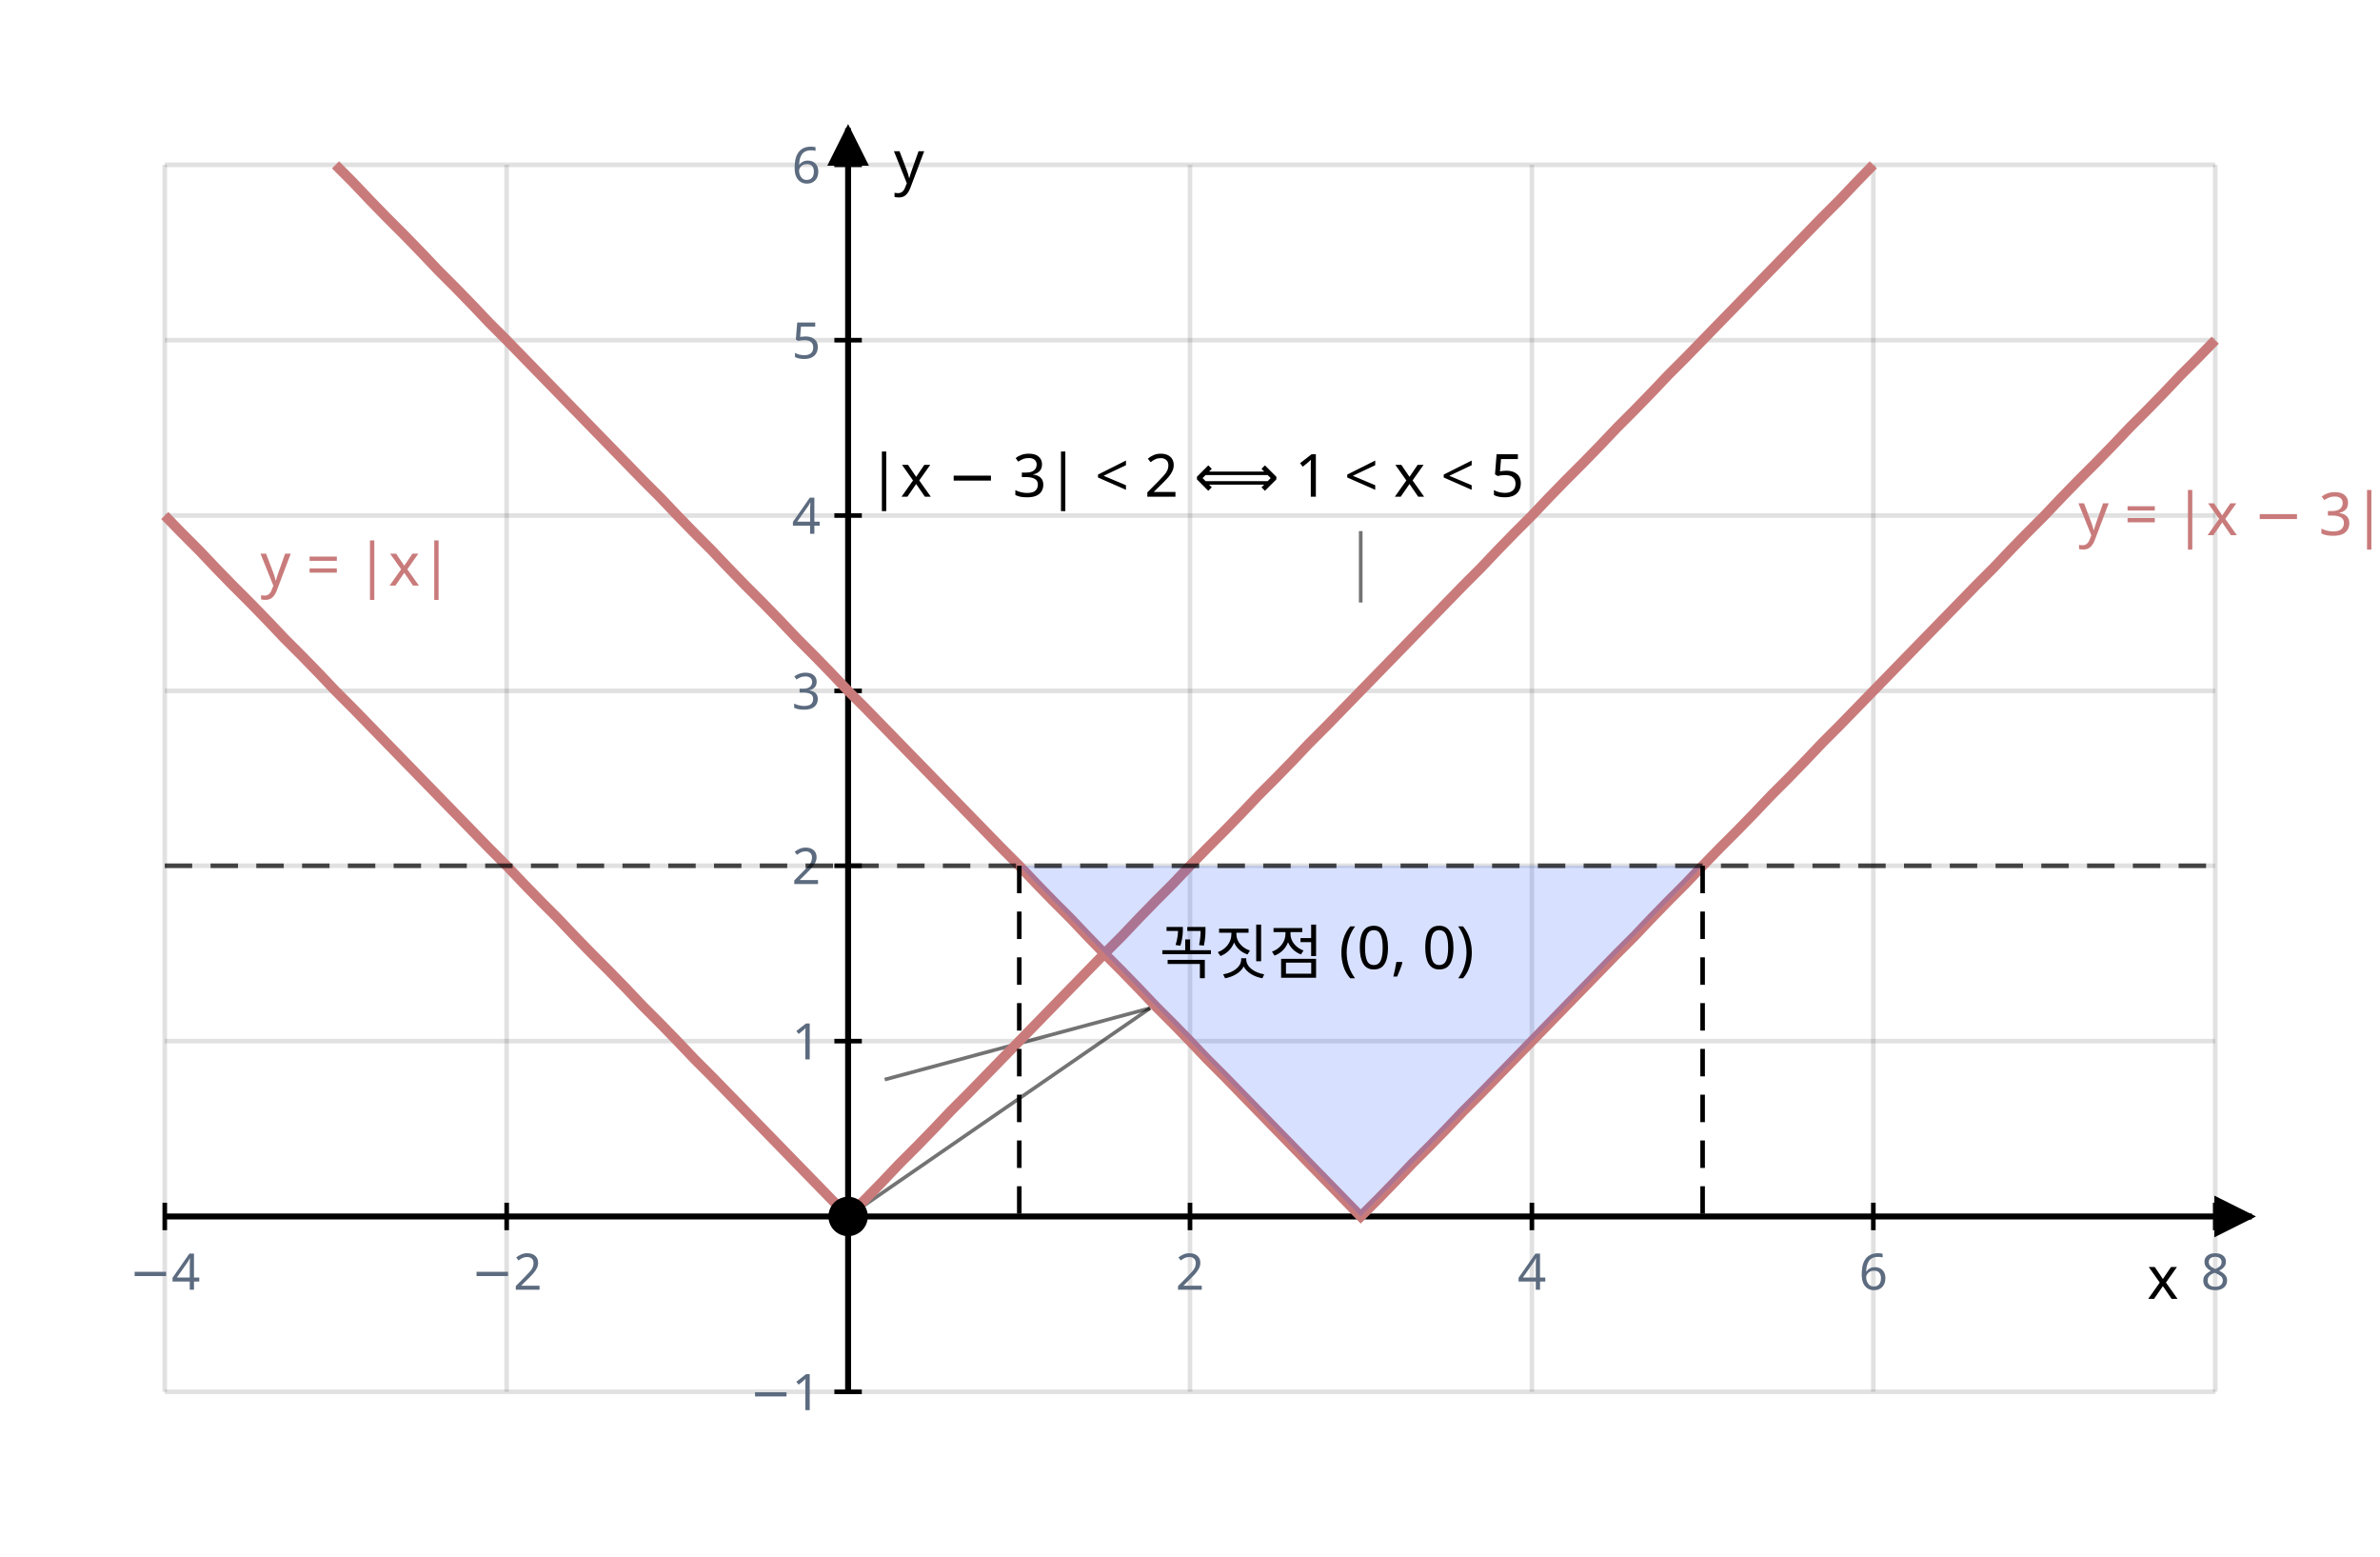
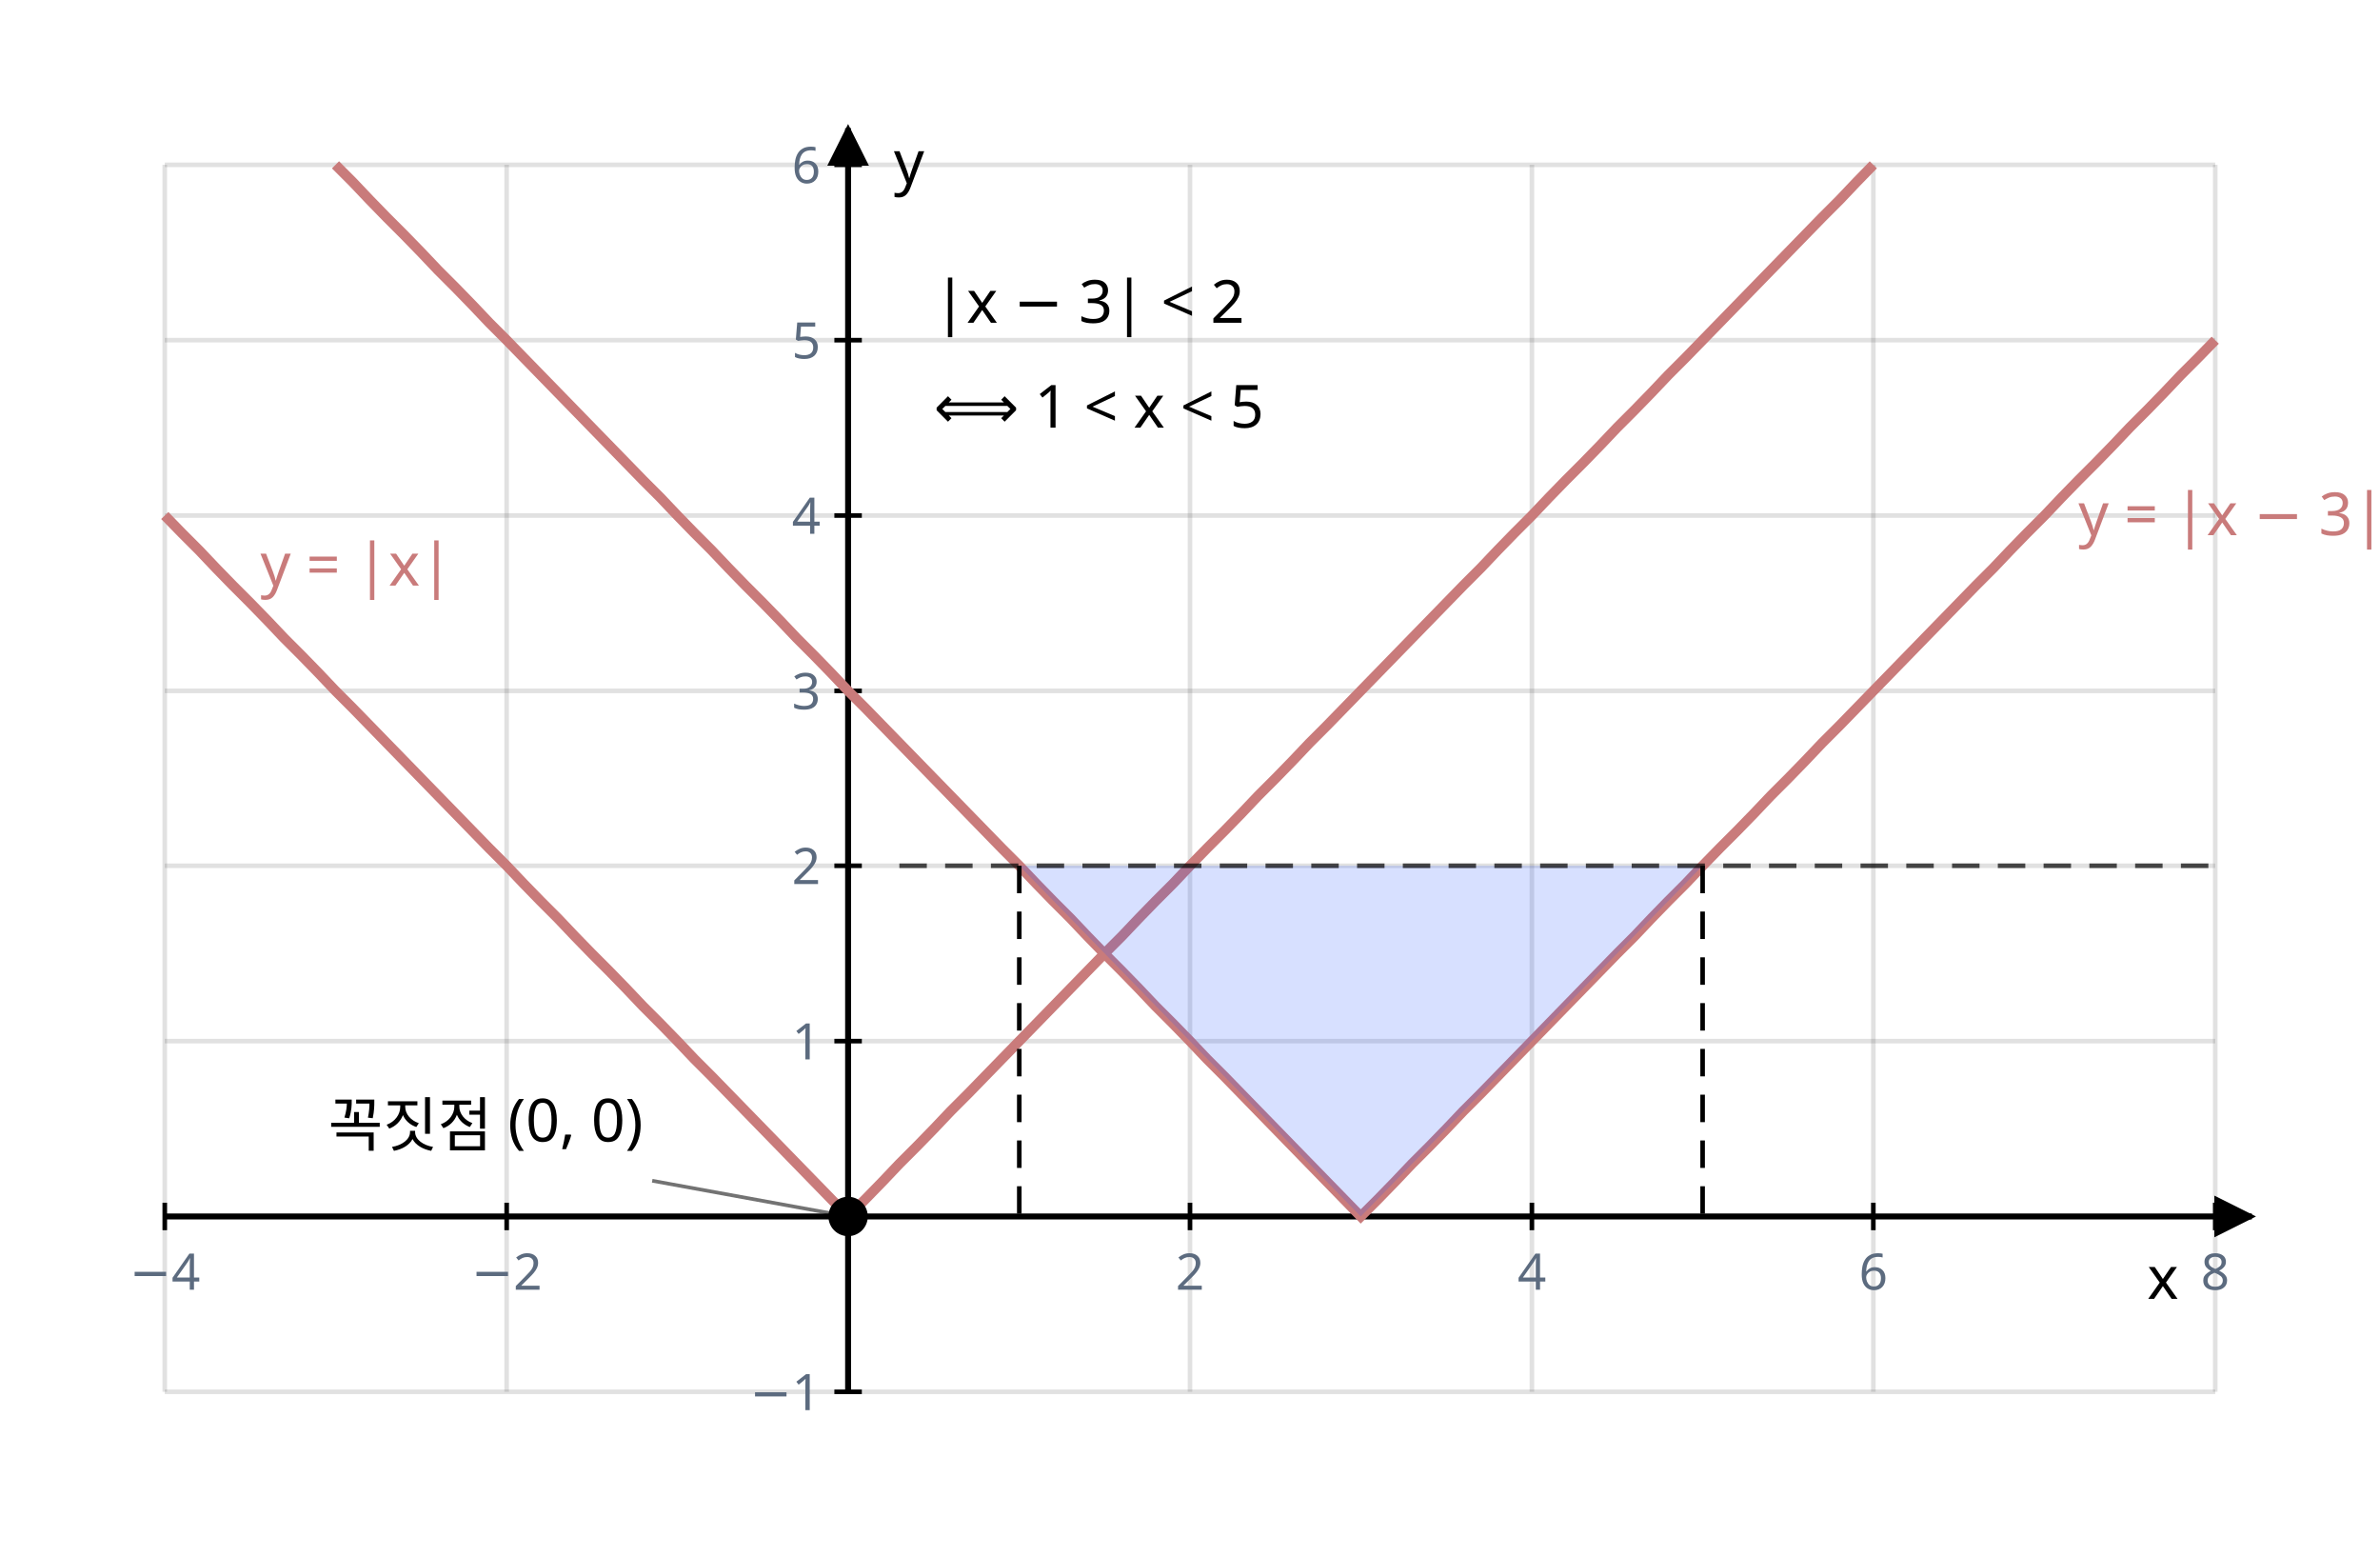
<svg xmlns="http://www.w3.org/2000/svg" class="si si-illus" viewBox="0 0 520 340" style="max-width:520px;color:var(--si-ink,var(--text,#1f2328))" role="img" aria-labelledby="absolute-value-t" font-family="'Pretendard','Noto Sans KR','Apple SD Gothic Neo',sans-serif" font-size="13" fill="currentColor">
  <defs>
    <marker id="absolute-value-ar" viewBox="0 0 10 10" refX="9" refY="5" markerWidth="7" markerHeight="7" orient="auto-start-reverse">
      <path d="M0,0L10,5L0,10z" style="fill:currentColor" />
    </marker>
  </defs>
-   <line x1="193.3" y1="235.8" x2="251.3" y2="220.2" class="si-leader" style="stroke:currentColor" stroke-opacity="0.55" stroke-width="0.8" />
-   <line x1="185.3" y1="265.7" x2="251.3" y2="220.2" class="si-leader" style="stroke:currentColor" stroke-opacity="0.55" stroke-width="0.8" />
-   <line x1="297.3" y1="131.6" x2="297.3" y2="116" class="si-leader" style="stroke:currentColor" stroke-opacity="0.55" stroke-width="0.8" />
+   <line x1="185.3" y1="265.7" x2="142.5" y2="257.9" class="si-leader" style="stroke:currentColor" stroke-opacity="0.55" stroke-width="0.8" />
  <g class="si-axes">
    <line x1="36" y1="304" x2="36" y2="36" style="stroke:currentColor" stroke-opacity="0.12" stroke-width="1" />
    <line x1="36" y1="262.7" x2="36" y2="268.7" style="stroke:currentColor" stroke-width="1" />
    <text x="36" y="281.7" text-anchor="middle" font-size="11" style="fill:var(--si-general,#5c6b7f)">−4</text>
    <line x1="110.7" y1="304" x2="110.7" y2="36" style="stroke:currentColor" stroke-opacity="0.12" stroke-width="1" />
    <line x1="110.7" y1="262.7" x2="110.7" y2="268.7" style="stroke:currentColor" stroke-width="1" />
    <text x="110.7" y="281.7" text-anchor="middle" font-size="11" style="fill:var(--si-general,#5c6b7f)">−2</text>
    <line x1="185.3" y1="304" x2="185.3" y2="36" style="stroke:currentColor" stroke-opacity="0.12" stroke-width="1" />
    <line x1="260" y1="304" x2="260" y2="36" style="stroke:currentColor" stroke-opacity="0.12" stroke-width="1" />
    <line x1="260" y1="262.7" x2="260" y2="268.7" style="stroke:currentColor" stroke-width="1" />
    <text x="260" y="281.7" text-anchor="middle" font-size="11" style="fill:var(--si-general,#5c6b7f)">2</text>
    <line x1="334.7" y1="304" x2="334.7" y2="36" style="stroke:currentColor" stroke-opacity="0.12" stroke-width="1" />
    <line x1="334.7" y1="262.7" x2="334.7" y2="268.7" style="stroke:currentColor" stroke-width="1" />
    <text x="334.7" y="281.7" text-anchor="middle" font-size="11" style="fill:var(--si-general,#5c6b7f)">4</text>
    <line x1="409.3" y1="304" x2="409.3" y2="36" style="stroke:currentColor" stroke-opacity="0.12" stroke-width="1" />
    <line x1="409.3" y1="262.7" x2="409.3" y2="268.7" style="stroke:currentColor" stroke-width="1" />
    <text x="409.3" y="281.7" text-anchor="middle" font-size="11" style="fill:var(--si-general,#5c6b7f)">6</text>
    <line x1="484" y1="304" x2="484" y2="36" style="stroke:currentColor" stroke-opacity="0.12" stroke-width="1" />
    <line x1="484" y1="262.7" x2="484" y2="268.7" style="stroke:currentColor" stroke-width="1" />
    <text x="484" y="281.7" text-anchor="middle" font-size="11" style="fill:var(--si-general,#5c6b7f)">8</text>
    <line x1="36" y1="304" x2="484" y2="304" style="stroke:currentColor" stroke-opacity="0.12" stroke-width="1" />
    <line x1="182.3" y1="304" x2="188.3" y2="304" style="stroke:currentColor" stroke-width="1" />
    <text x="179.3" y="308" text-anchor="end" font-size="11" style="fill:var(--si-general,#5c6b7f)">−1</text>
    <line x1="36" y1="265.7" x2="484" y2="265.7" style="stroke:currentColor" stroke-opacity="0.12" stroke-width="1" />
    <line x1="36" y1="227.4" x2="484" y2="227.4" style="stroke:currentColor" stroke-opacity="0.12" stroke-width="1" />
    <line x1="182.3" y1="227.4" x2="188.3" y2="227.4" style="stroke:currentColor" stroke-width="1" />
    <text x="179.3" y="231.4" text-anchor="end" font-size="11" style="fill:var(--si-general,#5c6b7f)">1</text>
    <line x1="36" y1="189.1" x2="484" y2="189.1" style="stroke:currentColor" stroke-opacity="0.12" stroke-width="1" />
    <line x1="182.3" y1="189.1" x2="188.3" y2="189.1" style="stroke:currentColor" stroke-width="1" />
    <text x="179.3" y="193.1" text-anchor="end" font-size="11" style="fill:var(--si-general,#5c6b7f)">2</text>
    <line x1="36" y1="150.9" x2="484" y2="150.9" style="stroke:currentColor" stroke-opacity="0.12" stroke-width="1" />
    <line x1="182.3" y1="150.9" x2="188.3" y2="150.9" style="stroke:currentColor" stroke-width="1" />
    <text x="179.3" y="154.9" text-anchor="end" font-size="11" style="fill:var(--si-general,#5c6b7f)">3</text>
    <line x1="36" y1="112.6" x2="484" y2="112.6" style="stroke:currentColor" stroke-opacity="0.12" stroke-width="1" />
    <line x1="182.3" y1="112.6" x2="188.3" y2="112.6" style="stroke:currentColor" stroke-width="1" />
    <text x="179.3" y="116.6" text-anchor="end" font-size="11" style="fill:var(--si-general,#5c6b7f)">4</text>
    <line x1="36" y1="74.3" x2="484" y2="74.3" style="stroke:currentColor" stroke-opacity="0.12" stroke-width="1" />
    <line x1="182.3" y1="74.3" x2="188.3" y2="74.3" style="stroke:currentColor" stroke-width="1" />
    <text x="179.3" y="78.3" text-anchor="end" font-size="11" style="fill:var(--si-general,#5c6b7f)">5</text>
    <line x1="36" y1="36" x2="484" y2="36" style="stroke:currentColor" stroke-opacity="0.12" stroke-width="1" />
    <line x1="182.3" y1="36" x2="188.3" y2="36" style="stroke:currentColor" stroke-width="1" />
    <text x="179.3" y="40" text-anchor="end" font-size="11" style="fill:var(--si-general,#5c6b7f)">6</text>
    <line x1="36" y1="265.7" x2="492" y2="265.7" style="stroke:currentColor" stroke-width="1.3" marker-end="url(#absolute-value-ar)" />
    <line x1="185.3" y1="304" x2="185.3" y2="28" style="stroke:currentColor" stroke-width="1.3" marker-end="url(#absolute-value-ar)" />
    <text x="476" y="283.7" text-anchor="end">x</text>
    <text x="195.3" y="40">y</text>
  </g>
  <polyline points="36,112.6 39.7,116.4 43.5,120.2 47.2,124.1 50.9,127.9 54.7,131.7 58.4,135.5 62.1,139.4 65.9,143.2 69.6,147 73.3,150.9 77.1,154.7 80.8,158.5 84.5,162.3 88.3,166.2 92,170 95.7,173.8 99.5,177.7 103.2,181.5 106.9,185.3 110.7,189.1 114.4,193 118.1,196.8 121.9,200.6 125.6,204.5 129.3,208.3 133.1,212.1 136.8,215.9 140.5,219.8 144.3,223.6 148,227.4 151.7,231.3 155.5,235.1 159.2,238.9 162.9,242.7 166.7,246.6 170.4,250.4 174.1,254.2 177.9,258.1 181.6,261.9 185.3,265.7 189.1,261.9 192.8,258.1 196.5,254.2 200.3,250.4 204,246.6 207.7,242.7 211.5,238.9 215.2,235.1 218.9,231.3 222.7,227.4 226.4,223.6 230.1,219.8 233.9,215.9 237.6,212.1 241.3,208.3 245.1,204.5 248.8,200.6 252.5,196.8 256.3,193 260,189.1 263.7,185.3 267.5,181.5 271.2,177.7 274.9,173.8 278.7,170 282.4,166.2 286.1,162.3 289.9,158.5 293.6,154.7 297.3,150.9 301.1,147 304.8,143.2 308.5,139.4 312.3,135.5 316,131.7 319.7,127.9 323.5,124.1 327.2,120.2 330.9,116.4 334.7,112.6 338.4,108.7 342.1,104.9 345.9,101.1 349.6,97.3 353.3,93.4 357.1,89.6 360.8,85.8 364.5,81.9 368.3,78.1 372,74.3 375.7,70.5 379.5,66.6 383.2,62.8 386.9,59 390.7,55.1 394.4,51.3 398.1,47.5 401.9,43.7 405.6,39.8 409.3,36" style="stroke:var(--si-rose-s,#c97b7b);fill:none" stroke-width="2.2" />
  <text x="56.9" y="127.9" style="fill:var(--si-rose-s,#c97b7b)">y = |x|</text>
  <polyline points="73.3,36 77.1,39.8 80.8,43.7 84.5,47.5 88.3,51.3 92,55.1 95.7,59 99.5,62.8 103.2,66.6 106.9,70.5 110.7,74.3 114.4,78.1 118.1,81.9 121.9,85.8 125.6,89.6 129.3,93.4 133.1,97.3 136.8,101.1 140.5,104.9 144.3,108.7 148,112.6 151.7,116.4 155.5,120.2 159.2,124.1 162.9,127.9 166.7,131.7 170.4,135.5 174.1,139.4 177.9,143.2 181.6,147 185.3,150.9 189.1,154.7 192.8,158.5 196.5,162.3 200.3,166.2 204,170 207.7,173.8 211.5,177.7 215.2,181.5 218.9,185.3 222.7,189.1 226.4,193 230.1,196.8 233.9,200.6 237.6,204.5 241.3,208.3 245.1,212.1 248.8,215.9 252.5,219.8 256.3,223.6 260,227.4 263.7,231.3 267.5,235.1 271.2,238.9 274.9,242.7 278.7,246.6 282.4,250.4 286.1,254.2 289.9,258.1 293.6,261.9 297.3,265.7 301.1,261.9 304.8,258.1 308.5,254.2 312.3,250.4 316,246.6 319.7,242.7 323.5,238.9 327.2,235.1 330.9,231.3 334.7,227.4 338.4,223.6 342.1,219.8 345.9,215.9 349.6,212.1 353.3,208.3 357.1,204.5 360.8,200.6 364.5,196.8 368.3,193 372,189.1 375.7,185.3 379.5,181.5 383.2,177.7 386.9,173.8 390.7,170 394.4,166.2 398.1,162.3 401.9,158.5 405.6,154.7 409.3,150.9 413.1,147 416.8,143.2 420.5,139.4 424.3,135.5 428,131.7 431.7,127.9 435.5,124.1 439.2,120.2 442.9,116.4 446.7,112.6 450.4,108.7 454.1,104.9 457.9,101.1 461.6,97.3 465.3,93.4 469.1,89.6 472.8,85.8 476.5,81.9 480.3,78.1 484,74.3" style="stroke:var(--si-rose-s,#c97b7b);fill:none" stroke-width="2.2" />
  <text x="454.1" y="116.9" style="fill:var(--si-rose-s,#c97b7b)">y = |x − 3|</text>
  <circle cx="185.3" cy="265.7" r="3.5" style="stroke:currentColor;fill:currentColor" stroke-width="1.6" />
  <polygon points="222.7,189.1 372,189.1 297.3,265.7" style="stroke:none;fill:var(--si-accent,#2454ff)" stroke-width="1.2" fill-opacity="0.18" />
-   <line x1="36" y1="189.1" x2="484" y2="189.1" style="stroke:currentColor;fill:none" stroke-width="1" stroke-dasharray="6 4" opacity="0.7" />
+   <line x1="196.5" y1="189.1" x2="484" y2="189.1" style="stroke:currentColor;fill:none" stroke-width="1" stroke-dasharray="6 4" opacity="0.7" />
  <line x1="222.7" y1="189.1" x2="222.7" y2="265.7" style="stroke:currentColor;fill:none" stroke-width="1" stroke-dasharray="6 4" />
  <line x1="372" y1="189.1" x2="372" y2="265.7" style="stroke:currentColor;fill:none" stroke-width="1" stroke-dasharray="6 4" />
-   <text x="253.3" y="212.7">꼭짓점 (0, 0)</text>
-   <text x="261.3" y="108.5" text-anchor="middle">|x − 3| &lt; 2  ⟺  1 &lt; x &lt; 5</text>
+   <text x="140.5" y="250.4" text-anchor="end">꼭짓점 (0, 0)</text>
+   <text x="204" y="70.5">|x − 3| &lt; 2</text>
+   <text x="204" y="93.4">⟺  1 &lt; x &lt; 5</text>
</svg>
